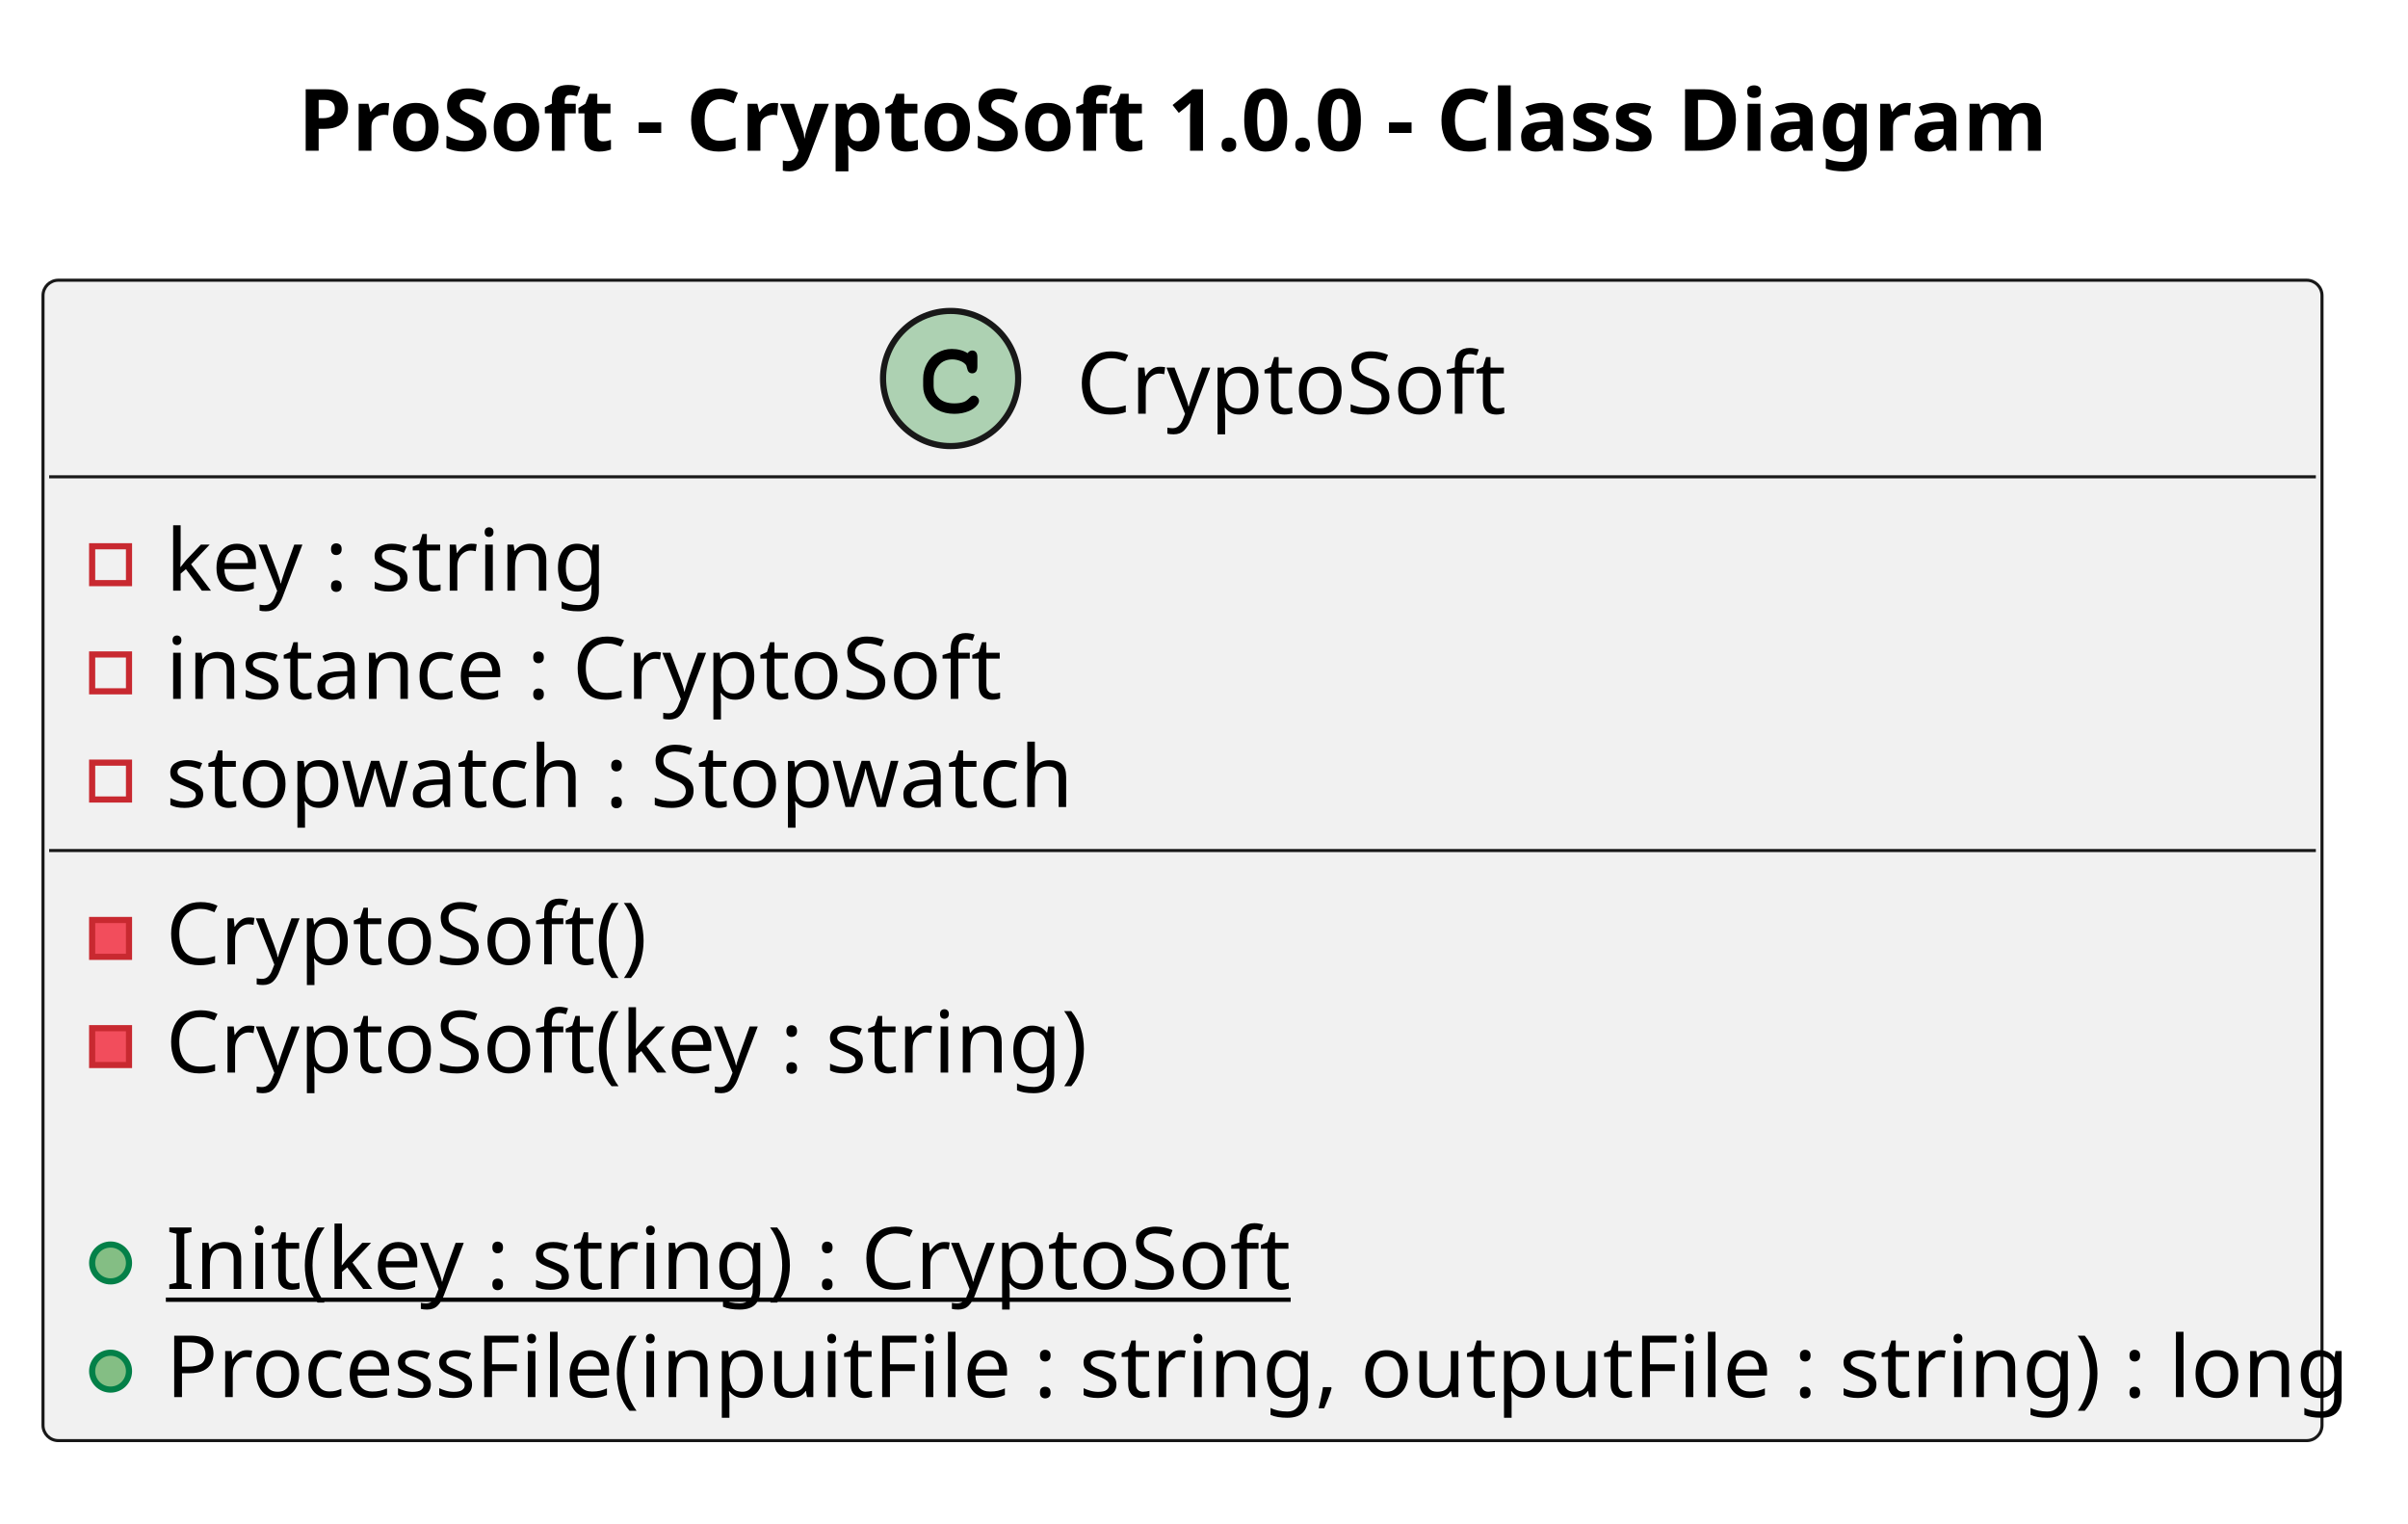
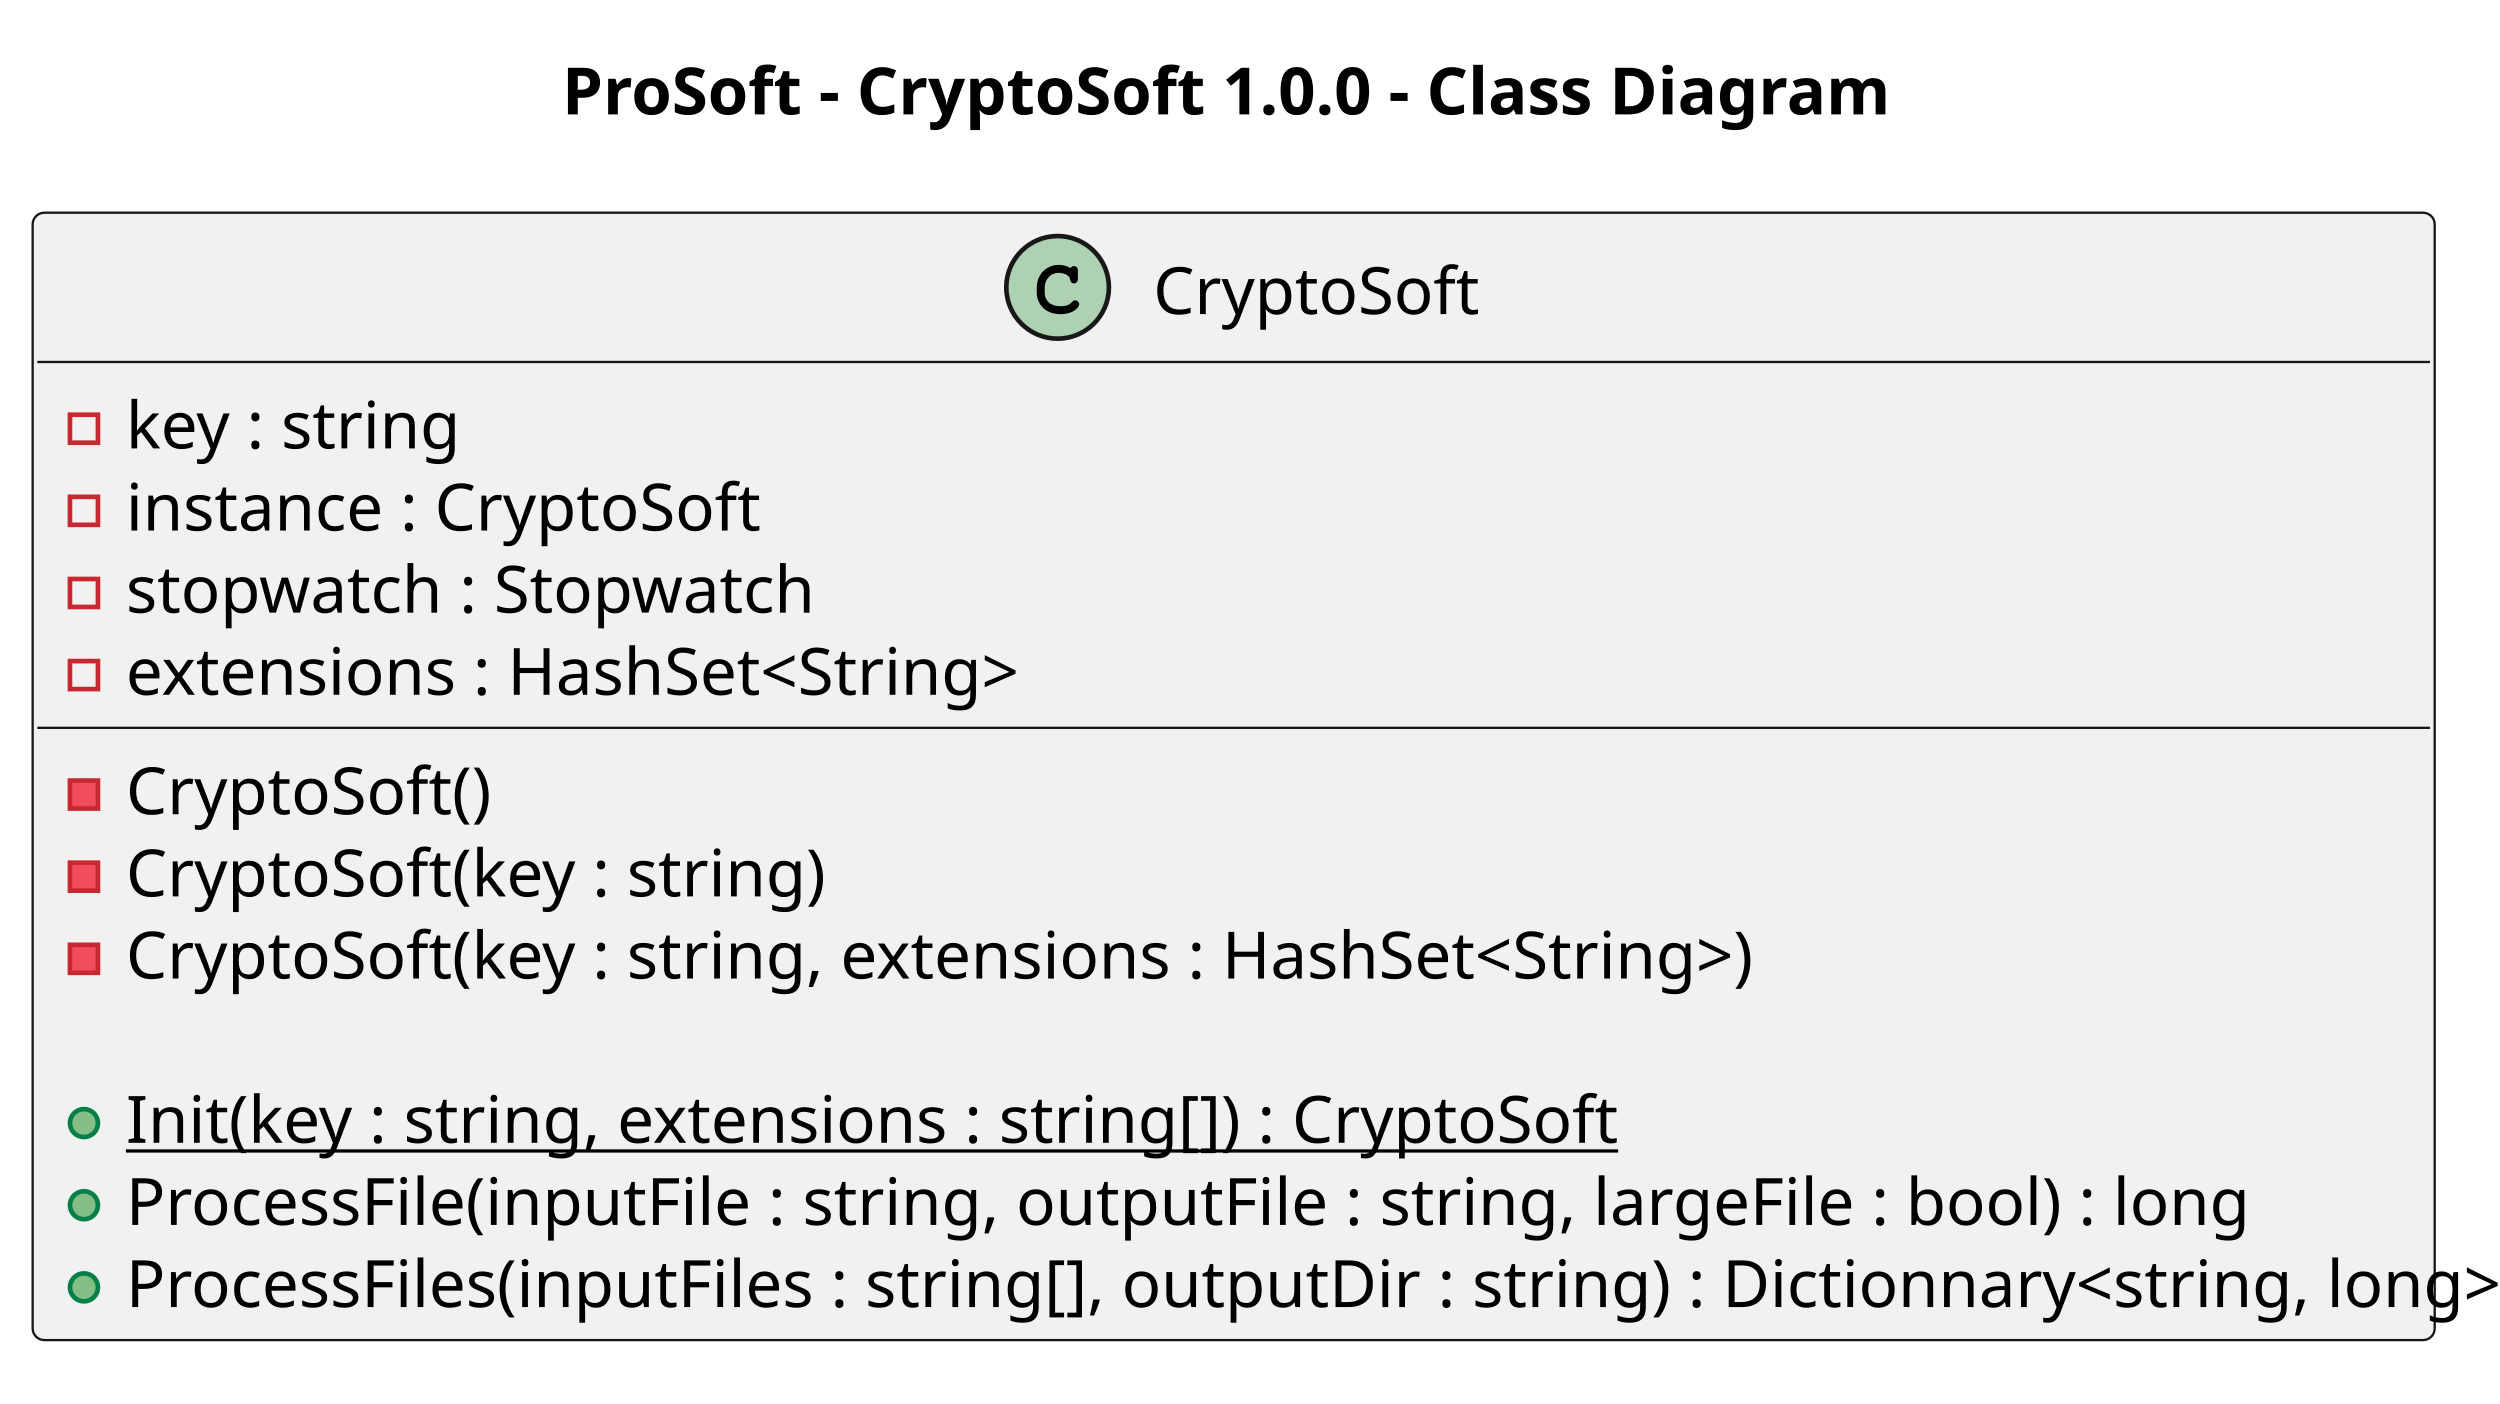
- <svg xmlns="http://www.w3.org/2000/svg" contentStyleType="text/css" height="248px" preserveAspectRatio="none" style="width:392px;height:248px;background:#FFFFFF;" version="1.1" viewBox="0 0 392 248" width="392px" zoomAndPan="magnify">
+ <svg xmlns="http://www.w3.org/2000/svg" contentStyleType="text/css" height="301px" preserveAspectRatio="none" style="width:536px;height:301px;background:#FFFFFF;" version="1.1" viewBox="0 0 536 301" width="536px" zoomAndPan="magnify">
  <defs />
  <g>
-     <rect fill="none" height="27.609" id="_title" style="stroke:none;stroke-width:1.0;" width="297" x="43.5" y="5" />
-     <text fill="#000000" font-family="sans-serif" font-size="14" font-weight="bold" lengthAdjust="spacing" textLength="287" x="48.5" y="24.533">ProSoft - CryptoSoft 1.0.0 - Class Diagram</text>
+     <rect fill="none" height="27.609" id="_title" style="stroke:none;stroke-width:1.0;" width="297" x="115.5" y="5" />
+     <text fill="#000000" font-family="sans-serif" font-size="14" font-weight="bold" lengthAdjust="spacing" textLength="287" x="120.5" y="24.533">ProSoft - CryptoSoft 1.0.0 - Class Diagram</text>
    <g id="elem_CryptoSoft">
-       <rect codeLine="4" fill="#F1F1F1" height="188.875" id="CryptoSoft" rx="2.5" ry="2.5" style="stroke:#181818;stroke-width:0.5;" width="371" x="7" y="45.609" />
-       <ellipse cx="154.75" cy="61.609" fill="#ADD1B2" rx="11" ry="11" style="stroke:#181818;stroke-width:1.0;" />
-       <path d="M157.516,57.484 Q157.672,57.266 157.859,57.156 Q158.047,57.047 158.266,57.047 Q158.641,57.047 158.875,57.312 Q159.109,57.562 159.109,58.172 L159.109,59.625 Q159.109,60.234 158.875,60.5 Q158.641,60.766 158.266,60.766 Q157.922,60.766 157.719,60.562 Q157.516,60.375 157.406,59.859 Q157.359,59.5 157.172,59.312 Q156.844,58.938 156.234,58.719 Q155.625,58.5 155,58.5 Q154.234,58.5 153.594,58.828 Q152.969,59.156 152.469,59.906 Q151.984,60.656 151.984,61.688 L151.984,62.781 Q151.984,64.016 152.875,64.844 Q153.766,65.656 155.359,65.656 Q156.297,65.656 156.953,65.406 Q157.344,65.25 157.766,64.812 Q158.031,64.547 158.172,64.469 Q158.328,64.391 158.531,64.391 Q158.859,64.391 159.109,64.656 Q159.375,64.906 159.375,65.25 Q159.375,65.594 159.031,66 Q158.531,66.578 157.734,66.906 Q156.656,67.359 155.359,67.359 Q153.844,67.359 152.641,66.734 Q151.656,66.234 150.969,65.172 Q150.281,64.094 150.281,62.812 L150.281,61.656 Q150.281,60.328 150.891,59.188 Q151.516,58.031 152.609,57.422 Q153.703,56.797 154.938,56.797 Q155.672,56.797 156.312,56.969 Q156.969,57.125 157.516,57.484 Z " fill="#000000" />
-       <text fill="#000000" font-family="sans-serif" font-size="14" lengthAdjust="spacing" textLength="67" x="175.25" y="67.338">CryptoSoft</text>
-       <line style="stroke:#181818;stroke-width:0.5;" x1="8" x2="377" y1="77.609" y2="77.609" />
+       <rect codeLine="4" fill="#F1F1F1" height="241.703" id="CryptoSoft" rx="2.5" ry="2.5" style="stroke:#181818;stroke-width:0.5;" width="515" x="7" y="45.609" />
+       <ellipse cx="226.75" cy="61.609" fill="#ADD1B2" rx="11" ry="11" style="stroke:#181818;stroke-width:1.0;" />
+       <path d="M229.516,57.484 Q229.672,57.266 229.859,57.156 Q230.047,57.047 230.266,57.047 Q230.641,57.047 230.875,57.312 Q231.109,57.562 231.109,58.172 L231.109,59.625 Q231.109,60.234 230.875,60.5 Q230.641,60.766 230.266,60.766 Q229.922,60.766 229.719,60.562 Q229.516,60.375 229.406,59.859 Q229.359,59.5 229.172,59.312 Q228.844,58.938 228.234,58.719 Q227.625,58.5 227,58.5 Q226.234,58.5 225.594,58.828 Q224.969,59.156 224.469,59.906 Q223.984,60.656 223.984,61.688 L223.984,62.781 Q223.984,64.016 224.875,64.844 Q225.766,65.656 227.359,65.656 Q228.297,65.656 228.953,65.406 Q229.344,65.25 229.766,64.812 Q230.031,64.547 230.172,64.469 Q230.328,64.391 230.531,64.391 Q230.859,64.391 231.109,64.656 Q231.375,64.906 231.375,65.25 Q231.375,65.594 231.031,66 Q230.531,66.578 229.734,66.906 Q228.656,67.359 227.359,67.359 Q225.844,67.359 224.641,66.734 Q223.656,66.234 222.969,65.172 Q222.281,64.094 222.281,62.812 L222.281,61.656 Q222.281,60.328 222.891,59.188 Q223.516,58.031 224.609,57.422 Q225.703,56.797 226.938,56.797 Q227.672,56.797 228.312,56.969 Q228.969,57.125 229.516,57.484 Z " fill="#000000" />
+       <text fill="#000000" font-family="sans-serif" font-size="14" lengthAdjust="spacing" textLength="67" x="247.25" y="67.338">CryptoSoft</text>
+       <line style="stroke:#181818;stroke-width:0.5;" x1="8" x2="521" y1="77.609" y2="77.609" />
      <rect fill="none" height="6" style="stroke:#C82930;stroke-width:1.0;" width="6" x="15" y="88.914" />
      <text fill="#000000" font-family="sans-serif" font-size="14" lengthAdjust="spacing" textLength="69" x="27" y="96.143">key : string</text>
      <rect fill="none" height="6" style="stroke:#C82930;stroke-width:1.0;" width="6" x="15" y="106.523" />
      <text fill="#000000" font-family="sans-serif" font-size="14" lengthAdjust="spacing" textLength="132" x="27" y="113.752">instance : CryptoSoft</text>
      <rect fill="none" height="6" style="stroke:#C82930;stroke-width:1.0;" width="6" x="15" y="124.133" />
      <text fill="#000000" font-family="sans-serif" font-size="14" lengthAdjust="spacing" textLength="140" x="27" y="131.361">stopwatch : Stopwatch</text>
-       <line style="stroke:#181818;stroke-width:0.5;" x1="8" x2="377" y1="138.438" y2="138.438" />
-       <rect fill="#F24D5C" height="6" style="stroke:#C82930;stroke-width:1.0;" width="6" x="15" y="149.742" />
-       <text fill="#000000" font-family="sans-serif" font-size="14" lengthAdjust="spacing" textLength="77" x="27" y="156.971">CryptoSoft()</text>
+       <rect fill="none" height="6" style="stroke:#C82930;stroke-width:1.0;" width="6" x="15" y="141.742" />
+       <text fill="#000000" font-family="sans-serif" font-size="14" lengthAdjust="spacing" textLength="185" x="27" y="148.971">extensions : HashSet&lt;String&gt;</text>
+       <line style="stroke:#181818;stroke-width:0.5;" x1="8" x2="521" y1="156.047" y2="156.047" />
      <rect fill="#F24D5C" height="6" style="stroke:#C82930;stroke-width:1.0;" width="6" x="15" y="167.352" />
-       <text fill="#000000" font-family="sans-serif" font-size="14" lengthAdjust="spacing" textLength="146" x="27" y="174.58">CryptoSoft(key : string)</text>
-       <text fill="#000000" font-family="sans-serif" font-size="14" lengthAdjust="spacing" textLength="4" x="27" y="192.19"> </text>
-       <ellipse cx="18" cy="205.57" fill="#84BE84" rx="3" ry="3" style="stroke:#038048;stroke-width:1.0;" />
-       <text fill="#000000" font-family="sans-serif" font-size="14" lengthAdjust="spacing" text-decoration="underline" textLength="176" x="27" y="209.799">Init(key : string) : CryptoSoft</text>
-       <ellipse cx="18" cy="223.18" fill="#84BE84" rx="3" ry="3" style="stroke:#038048;stroke-width:1.0;" />
-       <text fill="#000000" font-family="sans-serif" font-size="14" lengthAdjust="spacing" textLength="345" x="27" y="227.408">ProcessFile(inpuitFile : string, outputFile : string) : long</text>
+       <text fill="#000000" font-family="sans-serif" font-size="14" lengthAdjust="spacing" textLength="77" x="27" y="174.58">CryptoSoft()</text>
+       <rect fill="#F24D5C" height="6" style="stroke:#C82930;stroke-width:1.0;" width="6" x="15" y="184.961" />
+       <text fill="#000000" font-family="sans-serif" font-size="14" lengthAdjust="spacing" textLength="146" x="27" y="192.19">CryptoSoft(key : string)</text>
+       <rect fill="#F24D5C" height="6" style="stroke:#C82930;stroke-width:1.0;" width="6" x="15" y="202.57" />
+       <text fill="#000000" font-family="sans-serif" font-size="14" lengthAdjust="spacing" textLength="339" x="27" y="209.799">CryptoSoft(key : string, extensions : HashSet&lt;String&gt;)</text>
+       <text fill="#000000" font-family="sans-serif" font-size="14" lengthAdjust="spacing" textLength="4" x="27" y="227.408"> </text>
+       <ellipse cx="18" cy="240.789" fill="#84BE84" rx="3" ry="3" style="stroke:#038048;stroke-width:1.0;" />
+       <text fill="#000000" font-family="sans-serif" font-size="14" lengthAdjust="spacing" text-decoration="underline" textLength="306" x="27" y="245.018">Init(key : string, extensions : string[]) : CryptoSoft</text>
+       <ellipse cx="18" cy="258.398" fill="#84BE84" rx="3" ry="3" style="stroke:#038048;stroke-width:1.0;" />
+       <text fill="#000000" font-family="sans-serif" font-size="14" lengthAdjust="spacing" textLength="444" x="27" y="262.627">ProcessFile(inputFile : string, outputFile : string, largeFile : bool) : long</text>
+       <ellipse cx="18" cy="276.008" fill="#84BE84" rx="3" ry="3" style="stroke:#038048;stroke-width:1.0;" />
+       <text fill="#000000" font-family="sans-serif" font-size="14" lengthAdjust="spacing" textLength="489" x="27" y="280.236">ProcessFiles(inputFiles : string[], outputDir : string) : Dictionnary&lt;string, long&gt;</text>
    </g>
  </g>
</svg>
